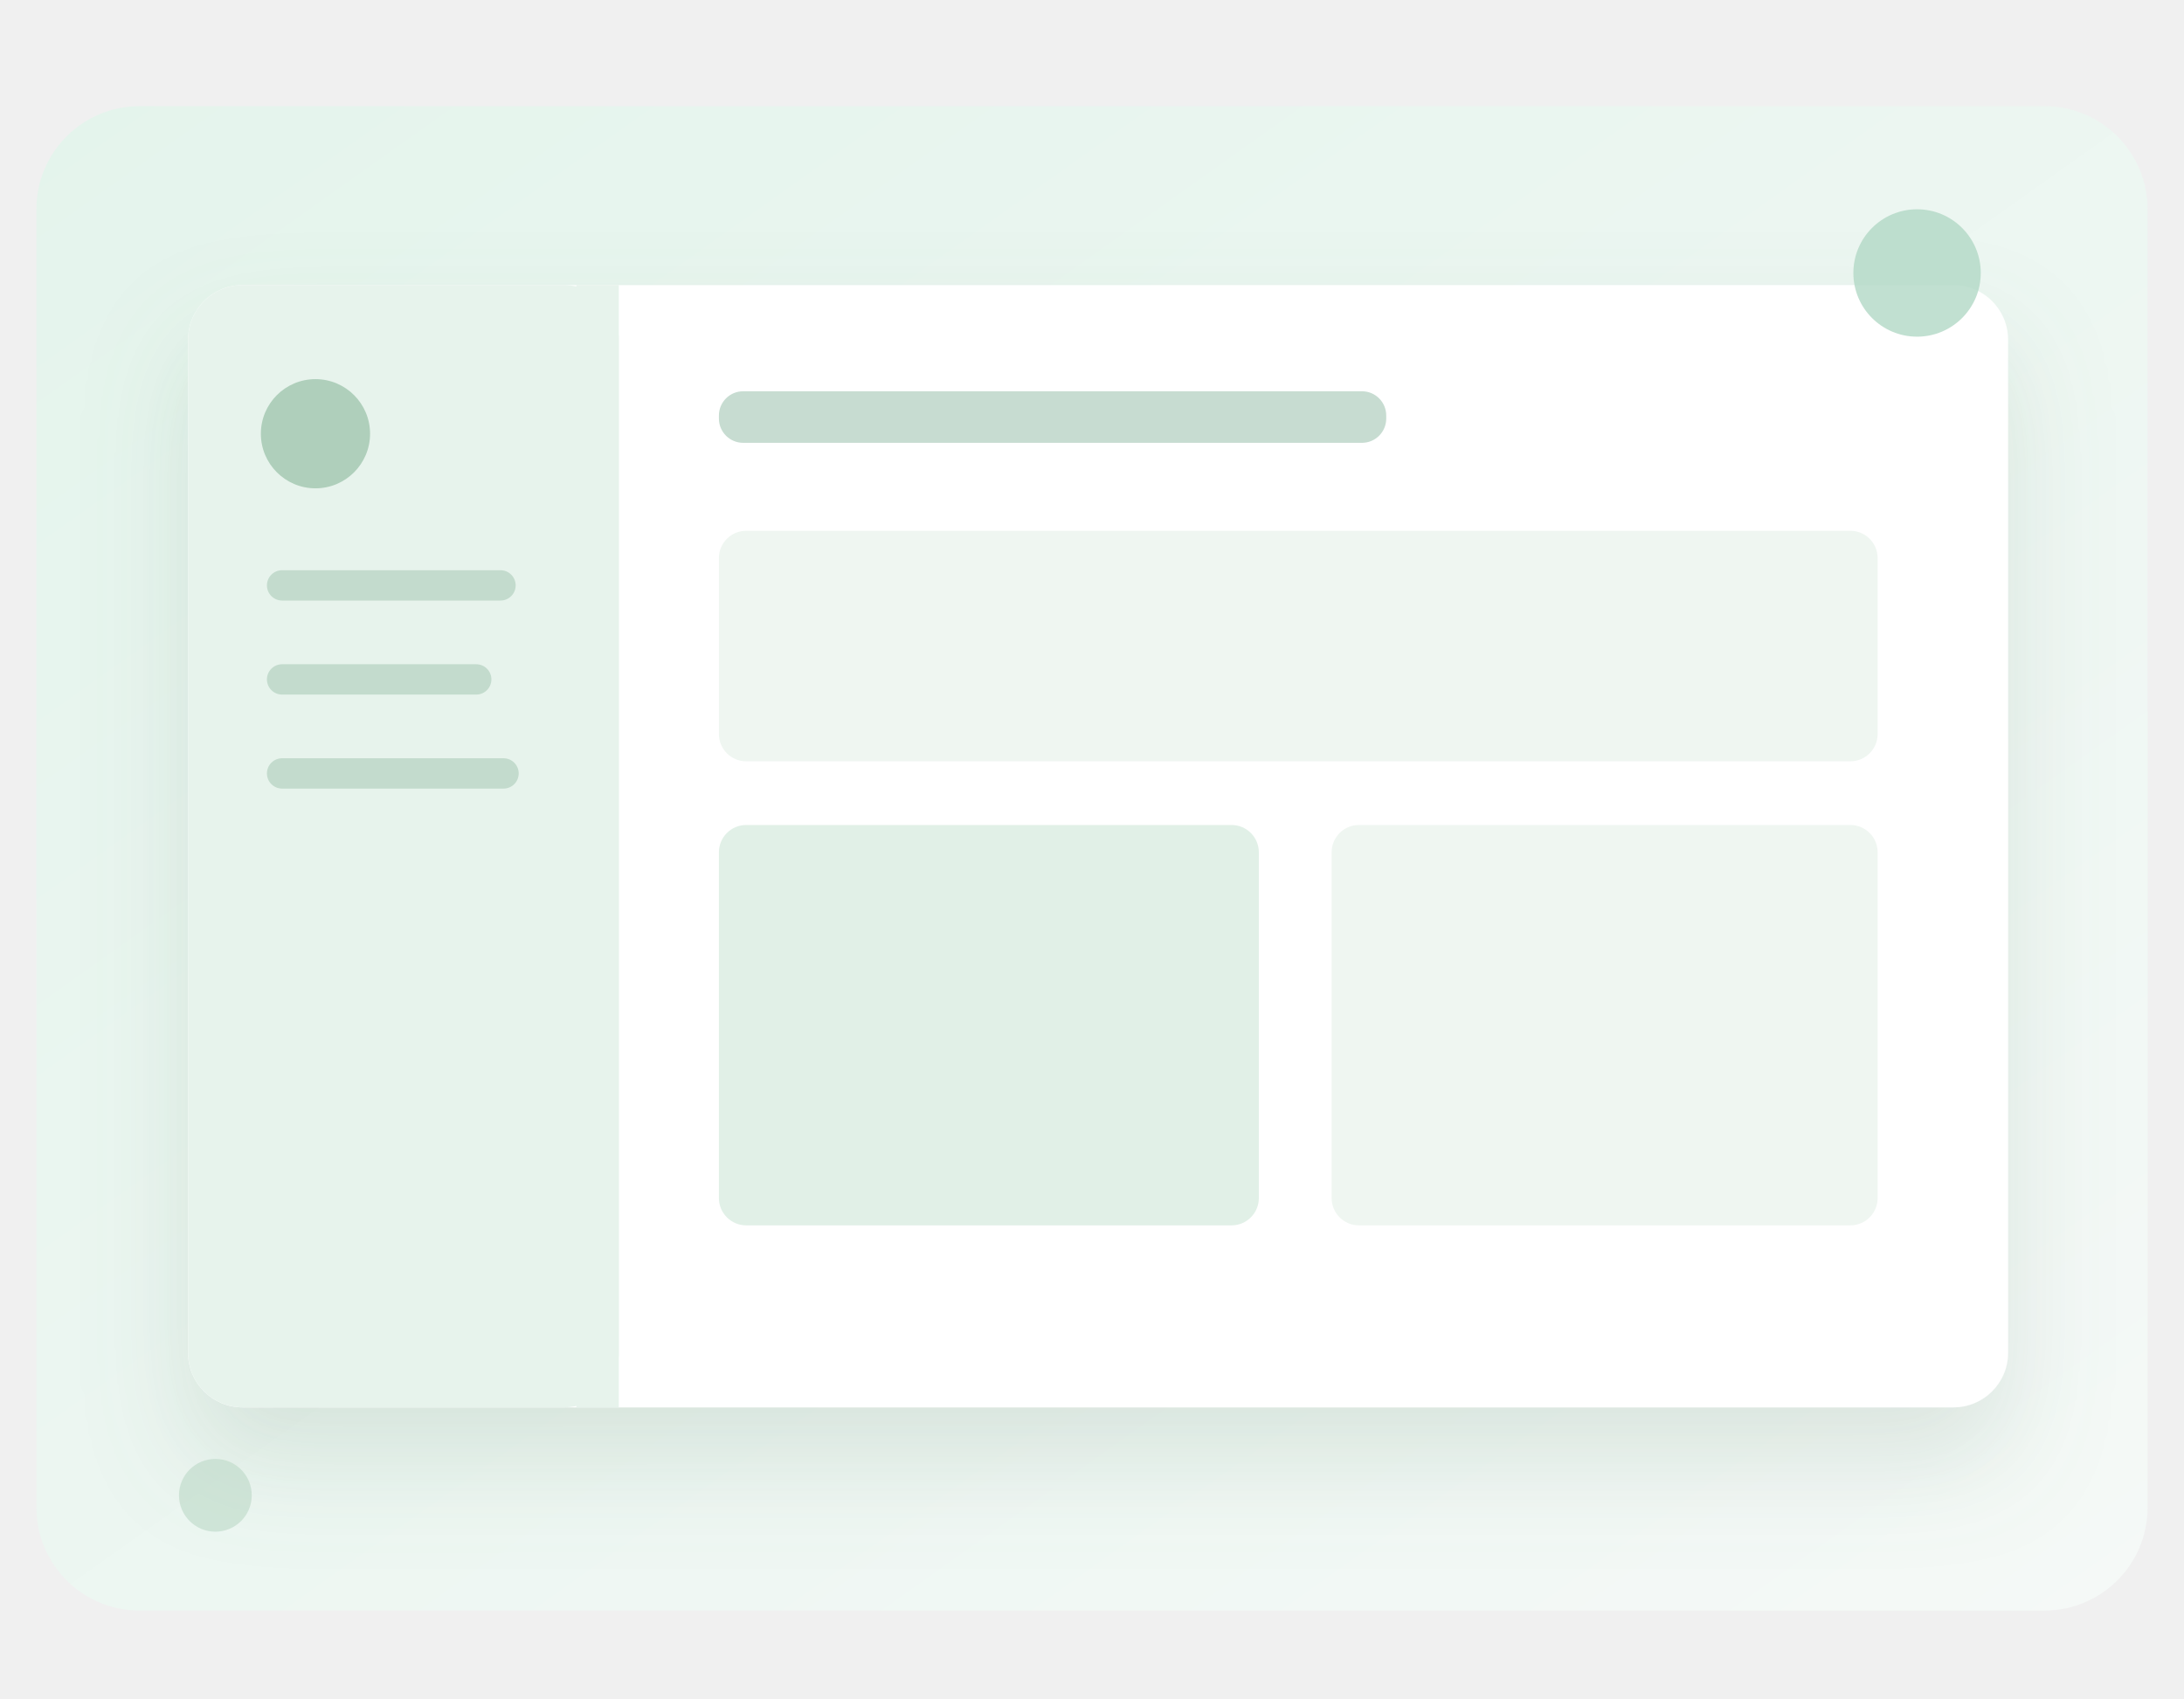
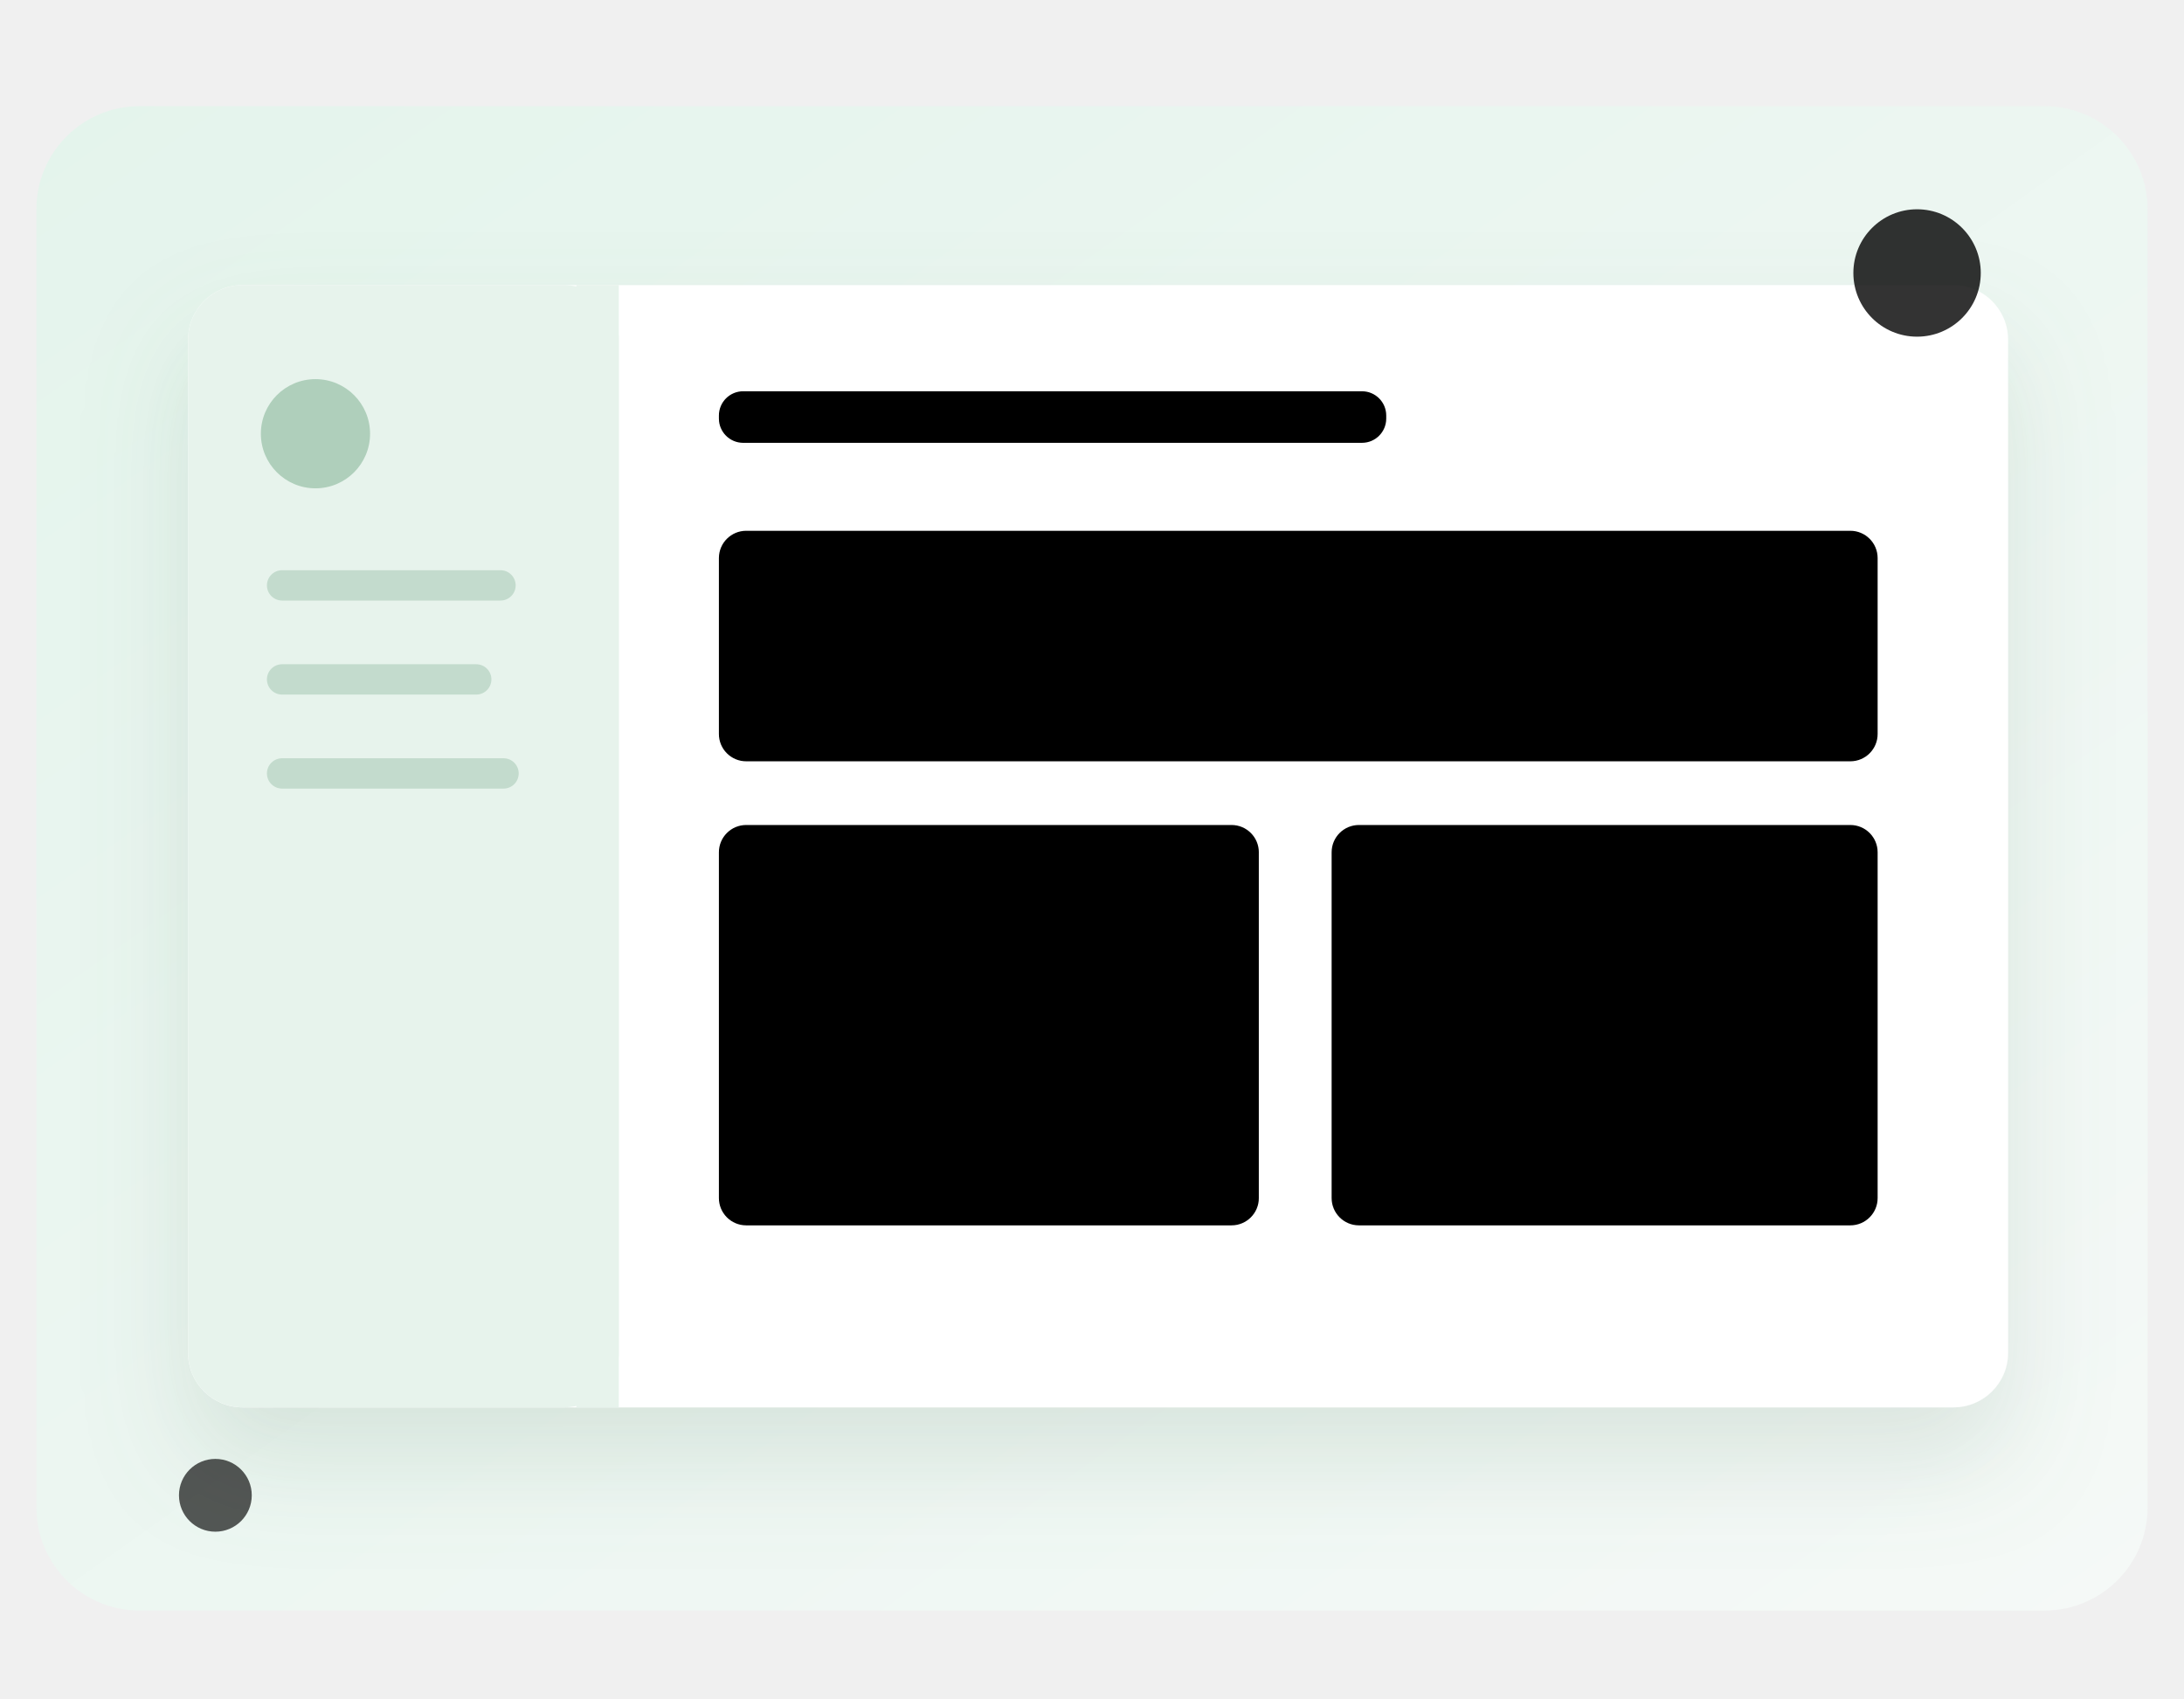
<svg xmlns="http://www.w3.org/2000/svg" viewBox="0 0 720 560" role="img" aria-labelledby="title">
  <defs>
    <linearGradient id="bg" x1="0" x2="1" y1="0" y2="1">
      <stop stop-color="#e4f4ec" />
      <stop offset="1" stop-color="#f5f9f7" />
    </linearGradient>
    <filter id="shadow" x="-10%" y="-10%" width="125%" height="130%">
      <feDropShadow dx="0" dy="18" stdDeviation="17" flood-color="#789c88" flood-opacity=".2" />
    </filter>
  </defs>
  <rect x="12" y="35" width="696" height="496" rx="34" fill="url(#bg)" />
  <g filter="url(#shadow)">
    <rect x="62" y="94" width="600" height="370" rx="18" fill="#fff" />
    <rect x="62" y="94" width="142" height="370" rx="18" fill="#e7f3ec" />
    <rect x="190" y="94" width="14" height="370" fill="#e7f3ec" />
    <circle cx="104" cy="143" r="18" fill="#afcfbb" />
    <rect x="88" y="188" width="82" height="10" rx="5" fill="#c3dbcd" />
    <rect x="88" y="219" width="74" height="10" rx="5" fill="#c3dbcd" />
    <rect x="88" y="250" width="83" height="10" rx="5" fill="#c3dbcd" />
-     <rect x="237" y="129" width="220" height="17" rx="8" fill="#c7dcd1" />
-     <rect x="237" y="175" width="382" height="76" rx="9" fill="#eff6f1" />
-     <rect x="237" y="272" width="178" height="132" rx="9" fill="#e1f0e7" />
-     <rect x="439" y="272" width="180" height="132" rx="9" fill="#eff6f1" />
+     <rect x="237" y="129" width="220" height="17" rx="8" fill="{{SOFT}}" />
+     <rect x="237" y="175" width="382" height="76" rx="9" fill="{{ACCENT2}}" />
+     <rect x="237" y="272" width="178" height="132" rx="9" fill="{{ACCENT}}" />
+     <rect x="439" y="272" width="180" height="132" rx="9" fill="{{SOFT}}" />
  </g>
-   <circle cx="632" cy="90" r="21" fill="#b2d8c5" opacity=".8" />
-   <circle cx="71" cy="493" r="12" fill="#bfdaca" opacity=".65" />
+   <circle cx="632" cy="90" r="21" fill="{{ACCENT2}}" opacity=".8" />
+   <circle cx="71" cy="493" r="12" fill="{{ACCENT}}" opacity=".65" />
</svg>
